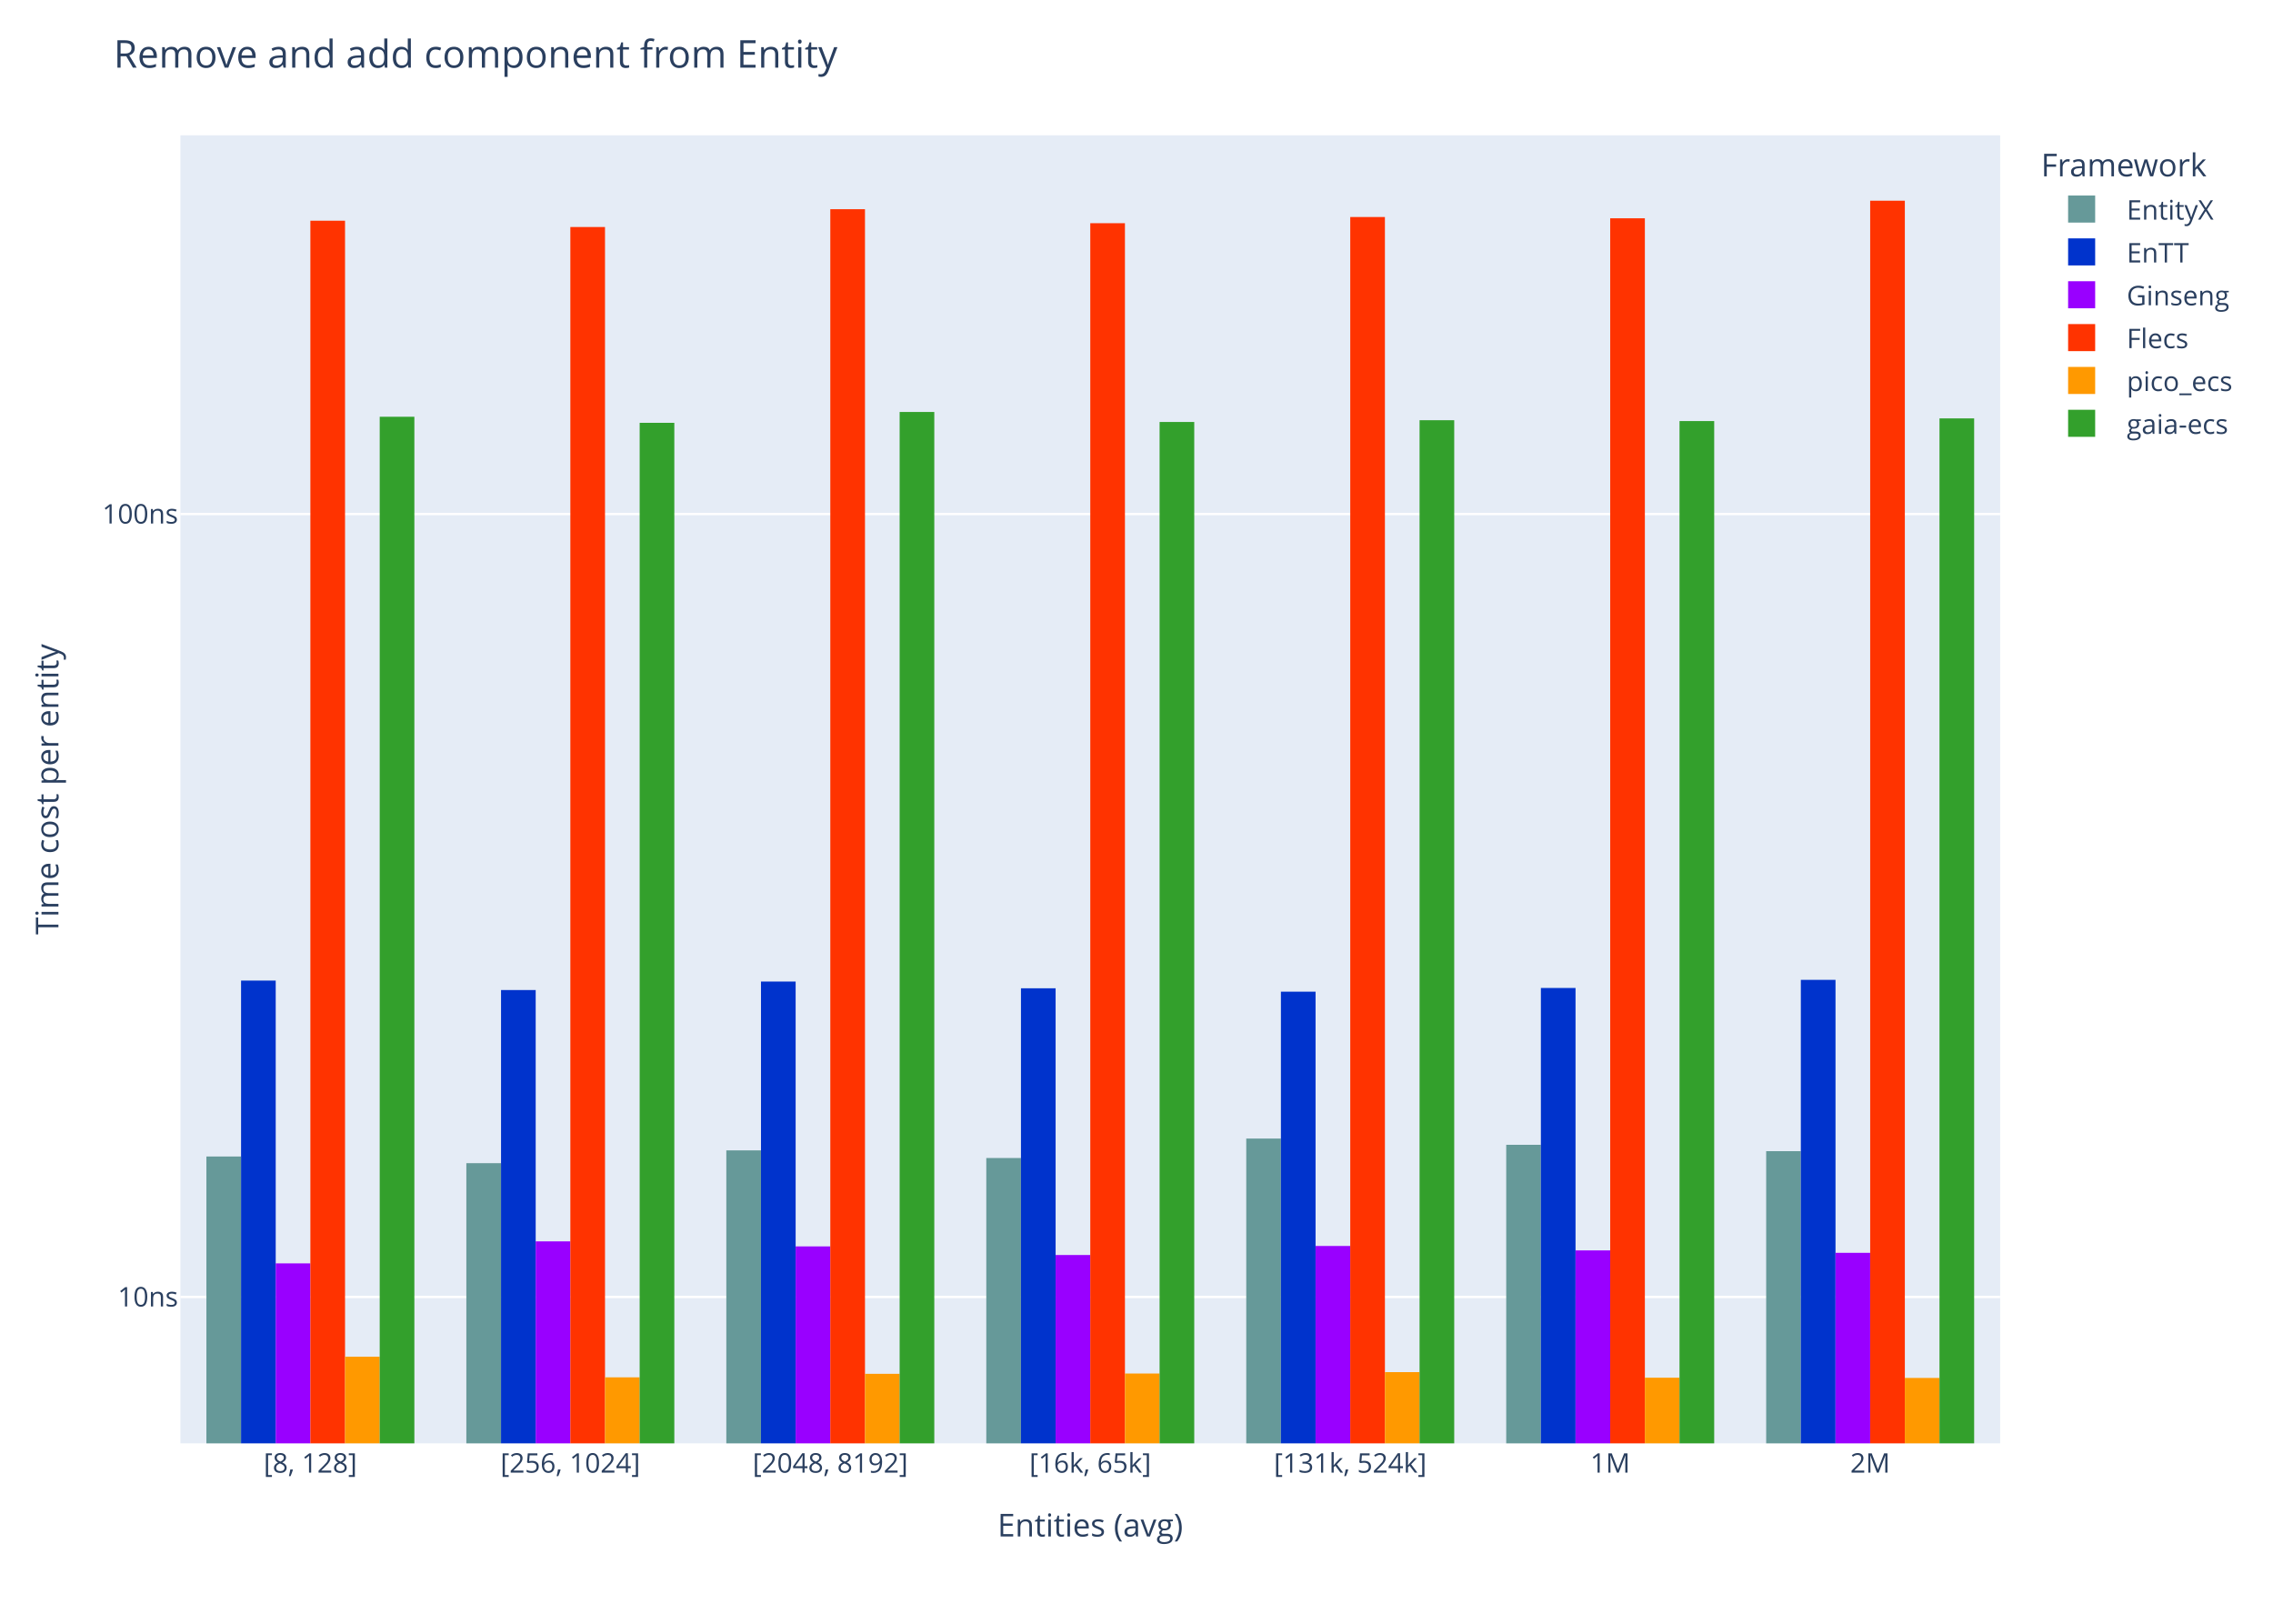
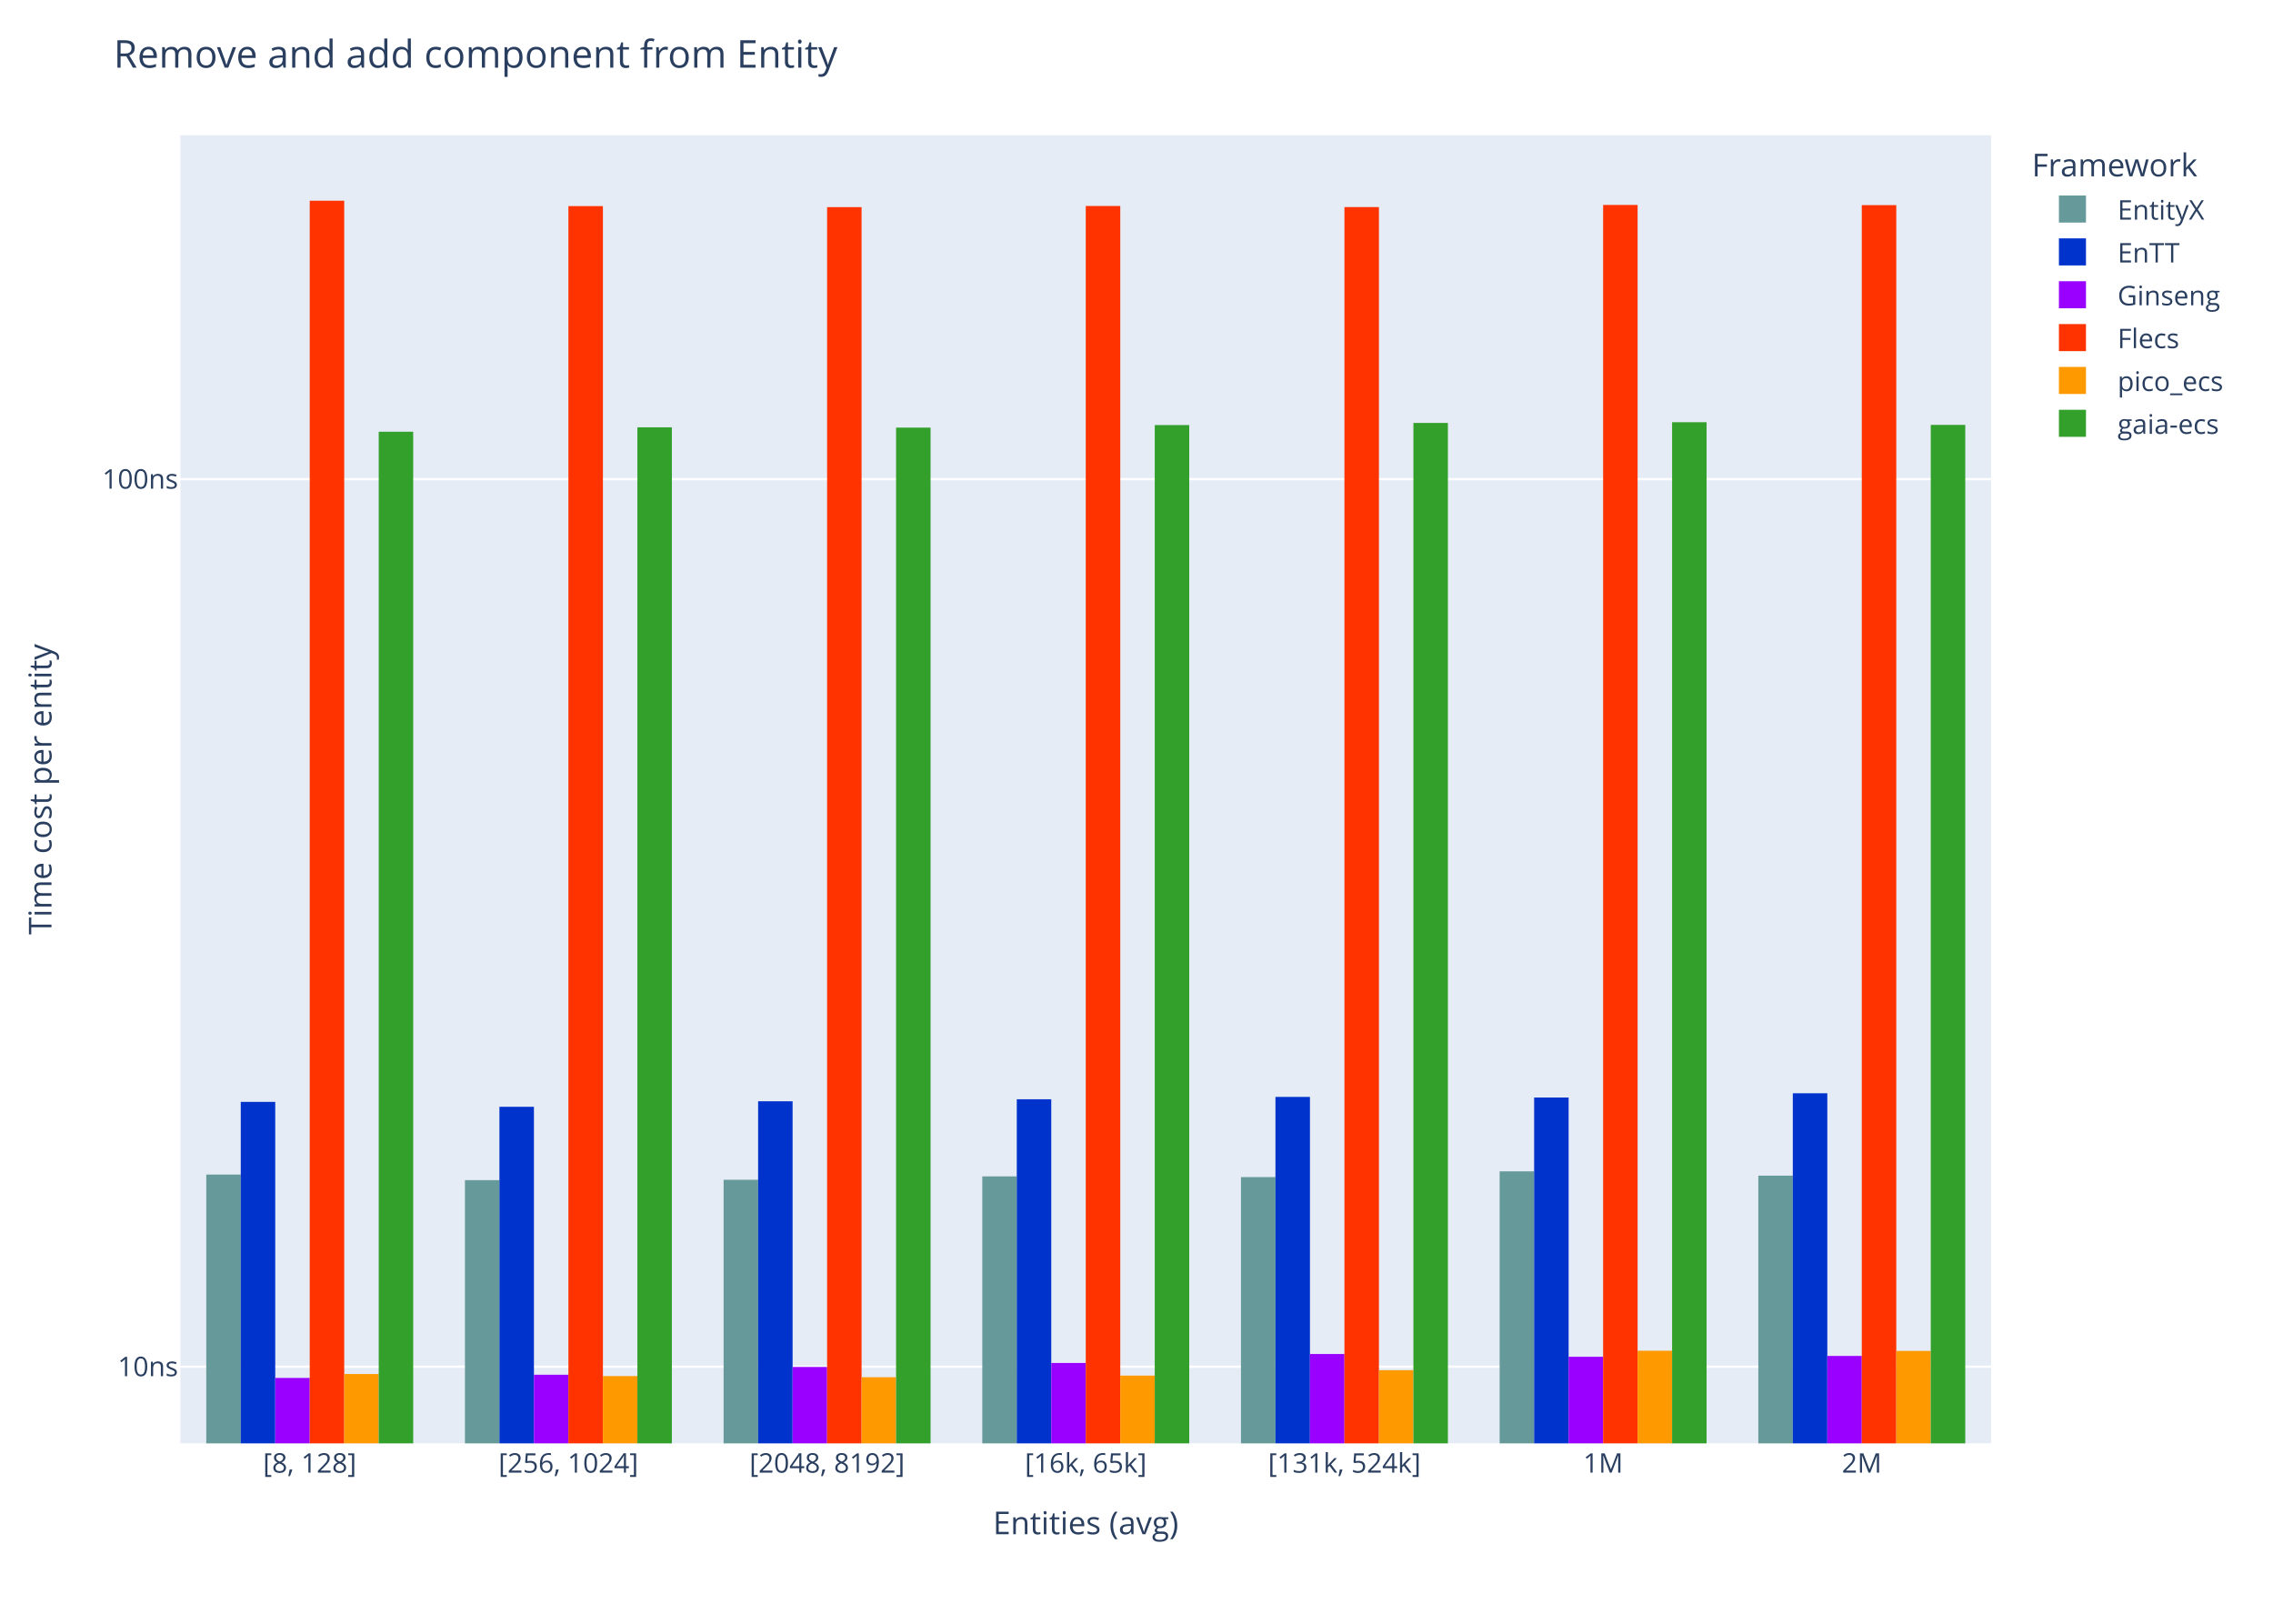
<svg xmlns="http://www.w3.org/2000/svg" class="main-svg" width="1008" height="720" style="" viewBox="0 0 1008 720">
  <rect x="0" y="0" width="1008" height="720" style="fill: rgb(255, 255, 255); fill-opacity: 1;" />
-   <defs id="defs-5ce769">
+   <defs id="defs-83a6cc">
    <g class="clips">
-       <clipPath id="clip5ce769xyplot" class="plotclip">
-         <rect width="807" height="580" />
+       <clipPath id="clip83a6ccxyplot" class="plotclip">
+         <rect width="803" height="580" />
      </clipPath>
-       <clipPath class="axesclip" id="clip5ce769x">
-         <rect x="80" y="0" width="807" height="720" />
+       <clipPath class="axesclip" id="clip83a6ccx">
+         <rect x="80" y="0" width="803" height="720" />
      </clipPath>
-       <clipPath class="axesclip" id="clip5ce769y">
+       <clipPath class="axesclip" id="clip83a6ccy">
        <rect x="0" y="60" width="1008" height="580" />
      </clipPath>
-       <clipPath class="axesclip" id="clip5ce769xy">
-         <rect x="80" y="60" width="807" height="580" />
+       <clipPath class="axesclip" id="clip83a6ccxy">
+         <rect x="80" y="60" width="803" height="580" />
      </clipPath>
    </g>
    <g class="gradients" />
    <g class="patterns" />
  </defs>
  <g class="bglayer">
-     <rect class="bg" x="80" y="60" width="807" height="580" style="fill: rgb(229, 236, 246); fill-opacity: 1; stroke-width: 0;" />
+     <rect class="bg" x="80" y="60" width="803" height="580" style="fill: rgb(229, 236, 246); fill-opacity: 1; stroke-width: 0;" />
  </g>
  <g class="layer-below">
    <g class="imagelayer" />
    <g class="shapelayer" />
  </g>
  <g class="cartesianlayer">
    <g class="subplot xy">
      <g class="layer-subplot">
        <g class="shapelayer" />
        <g class="imagelayer" />
      </g>
      <g class="minor-gridlayer">
        <g class="x" />
        <g class="y" />
      </g>
      <g class="gridlayer">
        <g class="x" />
        <g class="y">
-           <path class="ygrid crisp" transform="translate(0,575.11)" d="M80,0h807" style="stroke: rgb(255, 255, 255); stroke-opacity: 1; stroke-width: 1px;" />
-           <path class="ygrid crisp" transform="translate(0,227.94)" d="M80,0h807" style="stroke: rgb(255, 255, 255); stroke-opacity: 1; stroke-width: 1px;" />
+           <path class="ygrid crisp" transform="translate(0,606.02)" d="M80,0h803" style="stroke: rgb(255, 255, 255); stroke-opacity: 1; stroke-width: 1px;" />
+           <path class="ygrid crisp" transform="translate(0,212.47)" d="M80,0h803" style="stroke: rgb(255, 255, 255); stroke-opacity: 1; stroke-width: 1px;" />
        </g>
      </g>
      <g class="zerolinelayer" />
      <g class="layer-between">
        <g class="shapelayer" />
        <g class="imagelayer" />
      </g>
      <path class="xlines-below" />
      <path class="ylines-below" />
      <g class="overlines-below" />
      <g class="xaxislayer-below" />
      <g class="yaxislayer-below" />
      <g class="overaxes-below" />
      <g class="overplot">
-         <g class="xy" transform="translate(80,60)" clip-path="url(#clip5ce769xyplot)">
+         <g class="xy" transform="translate(80,60)" clip-path="url(#clip83a6ccxyplot)">
          <g class="barlayer mlayer">
            <g class="trace bars" style="opacity: 1;">
              <g class="points">
                <g class="point">
-                   <path d="M11.53,6090V452.83H26.9V6090Z" style="vector-effect: none; opacity: 1; stroke-width: 0px; fill: rgb(102, 153, 153); fill-opacity: 1;" />
-                 </g>
-                 <g class="point">
-                   <path d="M126.81,6090V455.77H142.19V6090Z" style="vector-effect: none; opacity: 1; stroke-width: 0px; fill: rgb(102, 153, 153); fill-opacity: 1;" />
-                 </g>
-                 <g class="point">
-                   <path d="M242.1,6090V450.09H257.47V6090Z" style="vector-effect: none; opacity: 1; stroke-width: 0px; fill: rgb(102, 153, 153); fill-opacity: 1;" />
-                 </g>
-                 <g class="point">
-                   <path d="M357.39,6090V453.49H372.76V6090Z" style="vector-effect: none; opacity: 1; stroke-width: 0px; fill: rgb(102, 153, 153); fill-opacity: 1;" />
-                 </g>
-                 <g class="point">
-                   <path d="M472.67,6090V444.86H488.04V6090Z" style="vector-effect: none; opacity: 1; stroke-width: 0px; fill: rgb(102, 153, 153); fill-opacity: 1;" />
-                 </g>
-                 <g class="point">
-                   <path d="M587.96,6090V447.64H603.33V6090Z" style="vector-effect: none; opacity: 1; stroke-width: 0px; fill: rgb(102, 153, 153); fill-opacity: 1;" />
-                 </g>
-                 <g class="point">
-                   <path d="M703.24,6090V450.46H718.61V6090Z" style="vector-effect: none; opacity: 1; stroke-width: 0px; fill: rgb(102, 153, 153); fill-opacity: 1;" />
-                 </g>
-               </g>
-             </g>
-             <g class="trace bars" style="opacity: 1;">
-               <g class="points">
-                 <g class="point">
-                   <path d="M26.9,6090V374.81H42.27V6090Z" style="vector-effect: none; opacity: 1; stroke-width: 0px; fill: rgb(0, 51, 204); fill-opacity: 1;" />
-                 </g>
-                 <g class="point">
-                   <path d="M142.19,6090V379.01H157.56V6090Z" style="vector-effect: none; opacity: 1; stroke-width: 0px; fill: rgb(0, 51, 204); fill-opacity: 1;" />
-                 </g>
-                 <g class="point">
-                   <path d="M257.47,6090V375.23H272.84V6090Z" style="vector-effect: none; opacity: 1; stroke-width: 0px; fill: rgb(0, 51, 204); fill-opacity: 1;" />
-                 </g>
-                 <g class="point">
-                   <path d="M372.76,6090V378.23H388.13V6090Z" style="vector-effect: none; opacity: 1; stroke-width: 0px; fill: rgb(0, 51, 204); fill-opacity: 1;" />
-                 </g>
-                 <g class="point">
-                   <path d="M488.04,6090V379.74H503.41V6090Z" style="vector-effect: none; opacity: 1; stroke-width: 0px; fill: rgb(0, 51, 204); fill-opacity: 1;" />
-                 </g>
-                 <g class="point">
-                   <path d="M603.33,6090V378.1H618.7V6090Z" style="vector-effect: none; opacity: 1; stroke-width: 0px; fill: rgb(0, 51, 204); fill-opacity: 1;" />
-                 </g>
-                 <g class="point">
-                   <path d="M718.61,6090V374.49H733.99V6090Z" style="vector-effect: none; opacity: 1; stroke-width: 0px; fill: rgb(0, 51, 204); fill-opacity: 1;" />
-                 </g>
-               </g>
-             </g>
-             <g class="trace bars" style="opacity: 1;">
-               <g class="points">
-                 <g class="point">
-                   <path d="M42.27,6090V500.21H57.64V6090Z" style="vector-effect: none; opacity: 1; stroke-width: 0px; fill: rgb(153, 0, 255); fill-opacity: 1;" />
-                 </g>
-                 <g class="point">
-                   <path d="M157.56,6090V490.46H172.93V6090Z" style="vector-effect: none; opacity: 1; stroke-width: 0px; fill: rgb(153, 0, 255); fill-opacity: 1;" />
-                 </g>
-                 <g class="point">
-                   <path d="M272.84,6090V492.67H288.21V6090Z" style="vector-effect: none; opacity: 1; stroke-width: 0px; fill: rgb(153, 0, 255); fill-opacity: 1;" />
-                 </g>
-                 <g class="point">
-                   <path d="M388.13,6090V496.5H403.5V6090Z" style="vector-effect: none; opacity: 1; stroke-width: 0px; fill: rgb(153, 0, 255); fill-opacity: 1;" />
-                 </g>
-                 <g class="point">
-                   <path d="M503.41,6090V492.49H518.79V6090Z" style="vector-effect: none; opacity: 1; stroke-width: 0px; fill: rgb(153, 0, 255); fill-opacity: 1;" />
-                 </g>
-                 <g class="point">
-                   <path d="M618.7,6090V494.46H634.07V6090Z" style="vector-effect: none; opacity: 1; stroke-width: 0px; fill: rgb(153, 0, 255); fill-opacity: 1;" />
-                 </g>
-                 <g class="point">
-                   <path d="M733.99,6090V495.52H749.36V6090Z" style="vector-effect: none; opacity: 1; stroke-width: 0px; fill: rgb(153, 0, 255); fill-opacity: 1;" />
-                 </g>
-               </g>
-             </g>
-             <g class="trace bars" style="opacity: 1;">
-               <g class="points">
-                 <g class="point">
-                   <path d="M57.64,6090V37.88H73.01V6090Z" style="vector-effect: none; opacity: 1; stroke-width: 0px; fill: rgb(255, 51, 0); fill-opacity: 1;" />
-                 </g>
-                 <g class="point">
-                   <path d="M172.93,6090V40.66H188.3V6090Z" style="vector-effect: none; opacity: 1; stroke-width: 0px; fill: rgb(255, 51, 0); fill-opacity: 1;" />
-                 </g>
-                 <g class="point">
-                   <path d="M288.21,6090V32.76H303.59V6090Z" style="vector-effect: none; opacity: 1; stroke-width: 0px; fill: rgb(255, 51, 0); fill-opacity: 1;" />
-                 </g>
-                 <g class="point">
-                   <path d="M403.5,6090V38.96H418.87V6090Z" style="vector-effect: none; opacity: 1; stroke-width: 0px; fill: rgb(255, 51, 0); fill-opacity: 1;" />
-                 </g>
-                 <g class="point">
-                   <path d="M518.79,6090V36.24H534.16V6090Z" style="vector-effect: none; opacity: 1; stroke-width: 0px; fill: rgb(255, 51, 0); fill-opacity: 1;" />
-                 </g>
-                 <g class="point">
-                   <path d="M634.07,6090V36.8H649.44V6090Z" style="vector-effect: none; opacity: 1; stroke-width: 0px; fill: rgb(255, 51, 0); fill-opacity: 1;" />
-                 </g>
-                 <g class="point">
-                   <path d="M749.36,6090V29H764.73V6090Z" style="vector-effect: none; opacity: 1; stroke-width: 0px; fill: rgb(255, 51, 0); fill-opacity: 1;" />
-                 </g>
-               </g>
-             </g>
-             <g class="trace bars" style="opacity: 1;">
-               <g class="points">
-                 <g class="point">
-                   <path d="M73.01,6090V541.61H88.39V6090Z" style="vector-effect: none; opacity: 1; stroke-width: 0px; fill: rgb(255, 153, 0); fill-opacity: 1;" />
-                 </g>
-                 <g class="point">
-                   <path d="M188.3,6090V550.73H203.67V6090Z" style="vector-effect: none; opacity: 1; stroke-width: 0px; fill: rgb(255, 153, 0); fill-opacity: 1;" />
-                 </g>
-                 <g class="point">
-                   <path d="M303.59,6090V549.17H318.96V6090Z" style="vector-effect: none; opacity: 1; stroke-width: 0px; fill: rgb(255, 153, 0); fill-opacity: 1;" />
-                 </g>
-                 <g class="point">
-                   <path d="M418.87,6090V549.04H434.24V6090Z" style="vector-effect: none; opacity: 1; stroke-width: 0px; fill: rgb(255, 153, 0); fill-opacity: 1;" />
-                 </g>
-                 <g class="point">
-                   <path d="M534.16,6090V548.42H549.53V6090Z" style="vector-effect: none; opacity: 1; stroke-width: 0px; fill: rgb(255, 153, 0); fill-opacity: 1;" />
-                 </g>
-                 <g class="point">
-                   <path d="M649.44,6090V550.89H664.81V6090Z" style="vector-effect: none; opacity: 1; stroke-width: 0px; fill: rgb(255, 153, 0); fill-opacity: 1;" />
-                 </g>
-                 <g class="point">
-                   <path d="M764.73,6090V551H780.1V6090Z" style="vector-effect: none; opacity: 1; stroke-width: 0px; fill: rgb(255, 153, 0); fill-opacity: 1;" />
-                 </g>
-               </g>
-             </g>
-             <g class="trace bars" style="opacity: 1;">
-               <g class="points">
-                 <g class="point">
-                   <path d="M88.39,6090V124.81H103.76V6090Z" style="vector-effect: none; opacity: 1; stroke-width: 0px; fill: rgb(51, 160, 44); fill-opacity: 1;" />
-                 </g>
-                 <g class="point">
-                   <path d="M203.67,6090V127.5H219.04V6090Z" style="vector-effect: none; opacity: 1; stroke-width: 0px; fill: rgb(51, 160, 44); fill-opacity: 1;" />
-                 </g>
-                 <g class="point">
-                   <path d="M318.96,6090V122.67H334.33V6090Z" style="vector-effect: none; opacity: 1; stroke-width: 0px; fill: rgb(51, 160, 44); fill-opacity: 1;" />
-                 </g>
-                 <g class="point">
-                   <path d="M434.24,6090V127.11H449.61V6090Z" style="vector-effect: none; opacity: 1; stroke-width: 0px; fill: rgb(51, 160, 44); fill-opacity: 1;" />
-                 </g>
-                 <g class="point">
-                   <path d="M549.53,6090V126.32H564.9V6090Z" style="vector-effect: none; opacity: 1; stroke-width: 0px; fill: rgb(51, 160, 44); fill-opacity: 1;" />
-                 </g>
-                 <g class="point">
-                   <path d="M664.81,6090V126.71H680.19V6090Z" style="vector-effect: none; opacity: 1; stroke-width: 0px; fill: rgb(51, 160, 44); fill-opacity: 1;" />
-                 </g>
-                 <g class="point">
-                   <path d="M780.1,6090V125.52H795.47V6090Z" style="vector-effect: none; opacity: 1; stroke-width: 0px; fill: rgb(51, 160, 44); fill-opacity: 1;" />
+                   <path d="M11.47,6090V460.82H26.77V6090Z" style="vector-effect: none; opacity: 1; stroke-width: 0px; fill: rgb(102, 153, 153); fill-opacity: 1;" />
+                 </g>
+                 <g class="point">
+                   <path d="M126.19,6090V463.29H141.48V6090Z" style="vector-effect: none; opacity: 1; stroke-width: 0px; fill: rgb(102, 153, 153); fill-opacity: 1;" />
+                 </g>
+                 <g class="point">
+                   <path d="M240.9,6090V463.14H256.2V6090Z" style="vector-effect: none; opacity: 1; stroke-width: 0px; fill: rgb(102, 153, 153); fill-opacity: 1;" />
+                 </g>
+                 <g class="point">
+                   <path d="M355.61,6090V461.63H370.91V6090Z" style="vector-effect: none; opacity: 1; stroke-width: 0px; fill: rgb(102, 153, 153); fill-opacity: 1;" />
+                 </g>
+                 <g class="point">
+                   <path d="M470.33,6090V461.96H485.62V6090Z" style="vector-effect: none; opacity: 1; stroke-width: 0px; fill: rgb(102, 153, 153); fill-opacity: 1;" />
+                 </g>
+                 <g class="point">
+                   <path d="M585.04,6090V459.4H600.34V6090Z" style="vector-effect: none; opacity: 1; stroke-width: 0px; fill: rgb(102, 153, 153); fill-opacity: 1;" />
+                 </g>
+                 <g class="point">
+                   <path d="M699.76,6090V461.31H715.05V6090Z" style="vector-effect: none; opacity: 1; stroke-width: 0px; fill: rgb(102, 153, 153); fill-opacity: 1;" />
+                 </g>
+               </g>
+             </g>
+             <g class="trace bars" style="opacity: 1;">
+               <g class="points">
+                 <g class="point">
+                   <path d="M26.77,6090V428.59H42.06V6090Z" style="vector-effect: none; opacity: 1; stroke-width: 0px; fill: rgb(0, 51, 204); fill-opacity: 1;" />
+                 </g>
+                 <g class="point">
+                   <path d="M141.48,6090V430.78H156.78V6090Z" style="vector-effect: none; opacity: 1; stroke-width: 0px; fill: rgb(0, 51, 204); fill-opacity: 1;" />
+                 </g>
+                 <g class="point">
+                   <path d="M256.2,6090V428.32H271.49V6090Z" style="vector-effect: none; opacity: 1; stroke-width: 0px; fill: rgb(0, 51, 204); fill-opacity: 1;" />
+                 </g>
+                 <g class="point">
+                   <path d="M370.91,6090V427.45H386.2V6090Z" style="vector-effect: none; opacity: 1; stroke-width: 0px; fill: rgb(0, 51, 204); fill-opacity: 1;" />
+                 </g>
+                 <g class="point">
+                   <path d="M485.62,6090V426.4H500.92V6090Z" style="vector-effect: none; opacity: 1; stroke-width: 0px; fill: rgb(0, 51, 204); fill-opacity: 1;" />
+                 </g>
+                 <g class="point">
+                   <path d="M600.34,6090V426.65H615.63V6090Z" style="vector-effect: none; opacity: 1; stroke-width: 0px; fill: rgb(0, 51, 204); fill-opacity: 1;" />
+                 </g>
+                 <g class="point">
+                   <path d="M715.05,6090V424.79H730.35V6090Z" style="vector-effect: none; opacity: 1; stroke-width: 0px; fill: rgb(0, 51, 204); fill-opacity: 1;" />
+                 </g>
+               </g>
+             </g>
+             <g class="trace bars" style="opacity: 1;">
+               <g class="points">
+                 <g class="point">
+                   <path d="M42.06,6090V551H57.36V6090Z" style="vector-effect: none; opacity: 1; stroke-width: 0px; fill: rgb(153, 0, 255); fill-opacity: 1;" />
+                 </g>
+                 <g class="point">
+                   <path d="M156.78,6090V549.58H172.07V6090Z" style="vector-effect: none; opacity: 1; stroke-width: 0px; fill: rgb(153, 0, 255); fill-opacity: 1;" />
+                 </g>
+                 <g class="point">
+                   <path d="M271.49,6090V546.15H286.79V6090Z" style="vector-effect: none; opacity: 1; stroke-width: 0px; fill: rgb(153, 0, 255); fill-opacity: 1;" />
+                 </g>
+                 <g class="point">
+                   <path d="M386.2,6090V544.38H401.5V6090Z" style="vector-effect: none; opacity: 1; stroke-width: 0px; fill: rgb(153, 0, 255); fill-opacity: 1;" />
+                 </g>
+                 <g class="point">
+                   <path d="M500.92,6090V540.38H516.21V6090Z" style="vector-effect: none; opacity: 1; stroke-width: 0px; fill: rgb(153, 0, 255); fill-opacity: 1;" />
+                 </g>
+                 <g class="point">
+                   <path d="M615.63,6090V541.64H630.93V6090Z" style="vector-effect: none; opacity: 1; stroke-width: 0px; fill: rgb(153, 0, 255); fill-opacity: 1;" />
+                 </g>
+                 <g class="point">
+                   <path d="M730.35,6090V541.25H745.64V6090Z" style="vector-effect: none; opacity: 1; stroke-width: 0px; fill: rgb(153, 0, 255); fill-opacity: 1;" />
+                 </g>
+               </g>
+             </g>
+             <g class="trace bars" style="opacity: 1;">
+               <g class="points">
+                 <g class="point">
+                   <path d="M57.36,6090V29H72.65V6090Z" style="vector-effect: none; opacity: 1; stroke-width: 0px; fill: rgb(255, 51, 0); fill-opacity: 1;" />
+                 </g>
+                 <g class="point">
+                   <path d="M172.07,6090V31.38H187.37V6090Z" style="vector-effect: none; opacity: 1; stroke-width: 0px; fill: rgb(255, 51, 0); fill-opacity: 1;" />
+                 </g>
+                 <g class="point">
+                   <path d="M286.79,6090V31.85H302.08V6090Z" style="vector-effect: none; opacity: 1; stroke-width: 0px; fill: rgb(255, 51, 0); fill-opacity: 1;" />
+                 </g>
+                 <g class="point">
+                   <path d="M401.5,6090V31.33H416.8V6090Z" style="vector-effect: none; opacity: 1; stroke-width: 0px; fill: rgb(255, 51, 0); fill-opacity: 1;" />
+                 </g>
+                 <g class="point">
+                   <path d="M516.21,6090V31.83H531.51V6090Z" style="vector-effect: none; opacity: 1; stroke-width: 0px; fill: rgb(255, 51, 0); fill-opacity: 1;" />
+                 </g>
+                 <g class="point">
+                   <path d="M630.93,6090V30.89H646.22V6090Z" style="vector-effect: none; opacity: 1; stroke-width: 0px; fill: rgb(255, 51, 0); fill-opacity: 1;" />
+                 </g>
+                 <g class="point">
+                   <path d="M745.64,6090V30.96H760.94V6090Z" style="vector-effect: none; opacity: 1; stroke-width: 0px; fill: rgb(255, 51, 0); fill-opacity: 1;" />
+                 </g>
+               </g>
+             </g>
+             <g class="trace bars" style="opacity: 1;">
+               <g class="points">
+                 <g class="point">
+                   <path d="M72.65,6090V549.27H87.95V6090Z" style="vector-effect: none; opacity: 1; stroke-width: 0px; fill: rgb(255, 153, 0); fill-opacity: 1;" />
+                 </g>
+                 <g class="point">
+                   <path d="M187.37,6090V550.17H202.66V6090Z" style="vector-effect: none; opacity: 1; stroke-width: 0px; fill: rgb(255, 153, 0); fill-opacity: 1;" />
+                 </g>
+                 <g class="point">
+                   <path d="M302.08,6090V550.69H317.38V6090Z" style="vector-effect: none; opacity: 1; stroke-width: 0px; fill: rgb(255, 153, 0); fill-opacity: 1;" />
+                 </g>
+                 <g class="point">
+                   <path d="M416.8,6090V549.96H432.09V6090Z" style="vector-effect: none; opacity: 1; stroke-width: 0px; fill: rgb(255, 153, 0); fill-opacity: 1;" />
+                 </g>
+                 <g class="point">
+                   <path d="M531.51,6090V547.58H546.8V6090Z" style="vector-effect: none; opacity: 1; stroke-width: 0px; fill: rgb(255, 153, 0); fill-opacity: 1;" />
+                 </g>
+                 <g class="point">
+                   <path d="M646.22,6090V538.95H661.52V6090Z" style="vector-effect: none; opacity: 1; stroke-width: 0px; fill: rgb(255, 153, 0); fill-opacity: 1;" />
+                 </g>
+                 <g class="point">
+                   <path d="M760.94,6090V539.02H776.23V6090Z" style="vector-effect: none; opacity: 1; stroke-width: 0px; fill: rgb(255, 153, 0); fill-opacity: 1;" />
+                 </g>
+               </g>
+             </g>
+             <g class="trace bars" style="opacity: 1;">
+               <g class="points">
+                 <g class="point">
+                   <path d="M87.95,6090V131.45H103.24V6090Z" style="vector-effect: none; opacity: 1; stroke-width: 0px; fill: rgb(51, 160, 44); fill-opacity: 1;" />
+                 </g>
+                 <g class="point">
+                   <path d="M202.66,6090V129.47H217.96V6090Z" style="vector-effect: none; opacity: 1; stroke-width: 0px; fill: rgb(51, 160, 44); fill-opacity: 1;" />
+                 </g>
+                 <g class="point">
+                   <path d="M317.38,6090V129.62H332.67V6090Z" style="vector-effect: none; opacity: 1; stroke-width: 0px; fill: rgb(51, 160, 44); fill-opacity: 1;" />
+                 </g>
+                 <g class="point">
+                   <path d="M432.09,6090V128.49H447.39V6090Z" style="vector-effect: none; opacity: 1; stroke-width: 0px; fill: rgb(51, 160, 44); fill-opacity: 1;" />
+                 </g>
+                 <g class="point">
+                   <path d="M546.8,6090V127.55H562.1V6090Z" style="vector-effect: none; opacity: 1; stroke-width: 0px; fill: rgb(51, 160, 44); fill-opacity: 1;" />
+                 </g>
+                 <g class="point">
+                   <path d="M661.52,6090V127.23H676.81V6090Z" style="vector-effect: none; opacity: 1; stroke-width: 0px; fill: rgb(51, 160, 44); fill-opacity: 1;" />
+                 </g>
+                 <g class="point">
+                   <path d="M776.23,6090V128.41H791.53V6090Z" style="vector-effect: none; opacity: 1; stroke-width: 0px; fill: rgb(51, 160, 44); fill-opacity: 1;" />
                </g>
              </g>
            </g>
          </g>
        </g>
      </g>
      <path class="xlines-above crisp" d="M0,0" style="fill: none;" />
      <path class="ylines-above crisp" d="M0,0" style="fill: none;" />
      <g class="overlines-above" />
      <g class="xaxislayer-above">
        <g class="xtick">
-           <text text-anchor="middle" x="0" y="653" transform="translate(137.64,0)" style="font-family: 'Open Sans', verdana, arial, sans-serif; font-size: 12px; fill: rgb(42, 63, 95); fill-opacity: 1; white-space: pre; opacity: 1;">[8, 128]</text>
-         </g>
-         <g class="xtick">
-           <text text-anchor="middle" x="0" y="653" transform="translate(252.93,0)" style="font-family: 'Open Sans', verdana, arial, sans-serif; font-size: 12px; fill: rgb(42, 63, 95); fill-opacity: 1; white-space: pre; opacity: 1;">[256, 1024]</text>
-         </g>
-         <g class="xtick">
-           <text text-anchor="middle" x="0" y="653" transform="translate(368.21,0)" style="font-family: 'Open Sans', verdana, arial, sans-serif; font-size: 12px; fill: rgb(42, 63, 95); fill-opacity: 1; white-space: pre; opacity: 1;">[2048, 8192]</text>
-         </g>
-         <g class="xtick">
-           <text text-anchor="middle" x="0" y="653" transform="translate(483.5,0)" style="font-family: 'Open Sans', verdana, arial, sans-serif; font-size: 12px; fill: rgb(42, 63, 95); fill-opacity: 1; white-space: pre; opacity: 1;">[16k, 65k]</text>
-         </g>
-         <g class="xtick">
-           <text text-anchor="middle" x="0" y="653" transform="translate(598.79,0)" style="font-family: 'Open Sans', verdana, arial, sans-serif; font-size: 12px; fill: rgb(42, 63, 95); fill-opacity: 1; white-space: pre; opacity: 1;">[131k, 524k]</text>
-         </g>
-         <g class="xtick">
-           <text text-anchor="middle" x="0" y="653" transform="translate(714.07,0)" style="font-family: 'Open Sans', verdana, arial, sans-serif; font-size: 12px; fill: rgb(42, 63, 95); fill-opacity: 1; white-space: pre; opacity: 1;">1M</text>
-         </g>
-         <g class="xtick">
-           <text text-anchor="middle" x="0" y="653" transform="translate(829.36,0)" style="font-family: 'Open Sans', verdana, arial, sans-serif; font-size: 12px; fill: rgb(42, 63, 95); fill-opacity: 1; white-space: pre; opacity: 1;">2M</text>
+           <text text-anchor="middle" x="0" y="653" transform="translate(137.36,0)" style="font-family: 'Open Sans', verdana, arial, sans-serif; font-size: 12px; fill: rgb(42, 63, 95); fill-opacity: 1; white-space: pre; opacity: 1;">[8, 128]</text>
+         </g>
+         <g class="xtick">
+           <text text-anchor="middle" x="0" y="653" transform="translate(252.07,0)" style="font-family: 'Open Sans', verdana, arial, sans-serif; font-size: 12px; fill: rgb(42, 63, 95); fill-opacity: 1; white-space: pre; opacity: 1;">[256, 1024]</text>
+         </g>
+         <g class="xtick">
+           <text text-anchor="middle" x="0" y="653" transform="translate(366.79,0)" style="font-family: 'Open Sans', verdana, arial, sans-serif; font-size: 12px; fill: rgb(42, 63, 95); fill-opacity: 1; white-space: pre; opacity: 1;">[2048, 8192]</text>
+         </g>
+         <g class="xtick">
+           <text text-anchor="middle" x="0" y="653" transform="translate(481.5,0)" style="font-family: 'Open Sans', verdana, arial, sans-serif; font-size: 12px; fill: rgb(42, 63, 95); fill-opacity: 1; white-space: pre; opacity: 1;">[16k, 65k]</text>
+         </g>
+         <g class="xtick">
+           <text text-anchor="middle" x="0" y="653" transform="translate(596.21,0)" style="font-family: 'Open Sans', verdana, arial, sans-serif; font-size: 12px; fill: rgb(42, 63, 95); fill-opacity: 1; white-space: pre; opacity: 1;">[131k, 524k]</text>
+         </g>
+         <g class="xtick">
+           <text text-anchor="middle" x="0" y="653" transform="translate(710.93,0)" style="font-family: 'Open Sans', verdana, arial, sans-serif; font-size: 12px; fill: rgb(42, 63, 95); fill-opacity: 1; white-space: pre; opacity: 1;">1M</text>
+         </g>
+         <g class="xtick">
+           <text text-anchor="middle" x="0" y="653" transform="translate(825.64,0)" style="font-family: 'Open Sans', verdana, arial, sans-serif; font-size: 12px; fill: rgb(42, 63, 95); fill-opacity: 1; white-space: pre; opacity: 1;">2M</text>
        </g>
      </g>
      <g class="yaxislayer-above">
        <g class="ytick">
-           <text text-anchor="end" x="79" y="4.2" transform="translate(0,575.11)" style="font-family: 'Open Sans', verdana, arial, sans-serif; font-size: 12px; fill: rgb(42, 63, 95); fill-opacity: 1; white-space: pre; opacity: 1;">10ns</text>
+           <text text-anchor="end" x="79" y="4.2" transform="translate(0,606.02)" style="font-family: 'Open Sans', verdana, arial, sans-serif; font-size: 12px; fill: rgb(42, 63, 95); fill-opacity: 1; white-space: pre; opacity: 1;">10ns</text>
        </g>
        <g class="ytick">
-           <text text-anchor="end" x="79" y="4.2" style="font-family: 'Open Sans', verdana, arial, sans-serif; font-size: 12px; fill: rgb(42, 63, 95); fill-opacity: 1; white-space: pre; opacity: 1;" transform="translate(0,227.94)">100ns</text>
+           <text text-anchor="end" x="79" y="4.2" style="font-family: 'Open Sans', verdana, arial, sans-serif; font-size: 12px; fill: rgb(42, 63, 95); fill-opacity: 1; white-space: pre; opacity: 1;" transform="translate(0,212.47)">100ns</text>
        </g>
      </g>
      <g class="overaxes-above" />
    </g>
  </g>
  <g class="polarlayer" />
  <g class="smithlayer" />
  <g class="ternarylayer" />
  <g class="geolayer" />
  <g class="funnelarealayer" />
  <g class="pielayer" />
  <g class="iciclelayer" />
  <g class="treemaplayer" />
  <g class="sunburstlayer" />
  <g class="glimages" />
-   <defs id="topdefs-5ce769">
+   <defs id="topdefs-83a6cc">
    <g class="clips" />
-     <clipPath id="legend5ce769">
-       <rect width="93" height="143" x="0" y="0" />
+     <clipPath id="legend83a6cc">
+       <rect width="97" height="143" x="0" y="0" />
    </clipPath>
  </defs>
  <g class="layer-above">
    <g class="imagelayer" />
    <g class="shapelayer" />
  </g>
  <g class="infolayer">
-     <g class="legend" pointer-events="all" transform="translate(903.14,60)">
-       <rect class="bg" shape-rendering="crispEdges" width="93" height="143" x="0" y="0" style="stroke: rgb(68, 68, 68); stroke-opacity: 1; fill: rgb(255, 255, 255); fill-opacity: 1; stroke-width: 0px;" />
-       <g class="scrollbox" transform="" clip-path="url(#legend5ce769)">
+     <g class="legend" pointer-events="all" transform="translate(899.06,60)">
+       <rect class="bg" shape-rendering="crispEdges" width="97" height="143" x="0" y="0" style="stroke: rgb(68, 68, 68); stroke-opacity: 1; fill: rgb(255, 255, 255); fill-opacity: 1; stroke-width: 0px;" />
+       <g class="scrollbox" transform="" clip-path="url(#legend83a6cc)">
        <text class="legendtitletext" text-anchor="start" x="2" y="18.2" style="font-family: 'Open Sans', verdana, arial, sans-serif; font-size: 14px; fill: rgb(42, 63, 95); fill-opacity: 1; white-space: pre;">Framework</text>
        <g class="groups" transform="">
          <g class="traces" transform="translate(0,32.7)" style="opacity: 1;">
            <text class="legendtext" text-anchor="start" x="40" y="4.68" style="font-family: 'Open Sans', verdana, arial, sans-serif; font-size: 12px; fill: rgb(42, 63, 95); fill-opacity: 1; white-space: pre;">EntityX</text>
            <g class="layers" style="opacity: 1;">
              <g class="legendfill" />
              <g class="legendlines" />
              <g class="legendsymbols">
                <g class="legendpoints">
                  <path class="legendundefined" d="M6,6H-6V-6H6Z" transform="translate(20,0)" style="stroke-width: 0px; fill: rgb(102, 153, 153); fill-opacity: 1;" />
                </g>
              </g>
            </g>
-             <rect class="legendtoggle" x="0" y="-9.5" width="87.188" height="19" style="fill: rgb(0, 0, 0); fill-opacity: 0;" />
+             <rect class="legendtoggle" x="0" y="-9.5" width="91.125" height="19" style="fill: rgb(0, 0, 0); fill-opacity: 0;" />
          </g>
        </g>
        <g class="groups" transform="">
          <g class="traces" transform="translate(0,51.7)" style="opacity: 1;">
            <text class="legendtext" text-anchor="start" x="40" y="4.68" style="font-family: 'Open Sans', verdana, arial, sans-serif; font-size: 12px; fill: rgb(42, 63, 95); fill-opacity: 1; white-space: pre;">EnTT</text>
            <g class="layers" style="opacity: 1;">
              <g class="legendfill" />
              <g class="legendlines" />
              <g class="legendsymbols">
                <g class="legendpoints">
                  <path class="legendundefined" d="M6,6H-6V-6H6Z" transform="translate(20,0)" style="stroke-width: 0px; fill: rgb(0, 51, 204); fill-opacity: 1;" />
                </g>
              </g>
            </g>
-             <rect class="legendtoggle" x="0" y="-9.5" width="87.188" height="19" style="fill: rgb(0, 0, 0); fill-opacity: 0;" />
+             <rect class="legendtoggle" x="0" y="-9.5" width="91.125" height="19" style="fill: rgb(0, 0, 0); fill-opacity: 0;" />
          </g>
        </g>
        <g class="groups" transform="">
          <g class="traces" transform="translate(0,70.7)" style="opacity: 1;">
            <text class="legendtext" text-anchor="start" x="40" y="4.68" style="font-family: 'Open Sans', verdana, arial, sans-serif; font-size: 12px; fill: rgb(42, 63, 95); fill-opacity: 1; white-space: pre;">Ginseng</text>
            <g class="layers" style="opacity: 1;">
              <g class="legendfill" />
              <g class="legendlines" />
              <g class="legendsymbols">
                <g class="legendpoints">
                  <path class="legendundefined" d="M6,6H-6V-6H6Z" transform="translate(20,0)" style="stroke-width: 0px; fill: rgb(153, 0, 255); fill-opacity: 1;" />
                </g>
              </g>
            </g>
-             <rect class="legendtoggle" x="0" y="-9.5" width="87.188" height="19" style="fill: rgb(0, 0, 0); fill-opacity: 0;" />
+             <rect class="legendtoggle" x="0" y="-9.5" width="91.125" height="19" style="fill: rgb(0, 0, 0); fill-opacity: 0;" />
          </g>
        </g>
        <g class="groups" transform="">
          <g class="traces" transform="translate(0,89.7)" style="opacity: 1;">
            <text class="legendtext" text-anchor="start" x="40" y="4.68" style="font-family: 'Open Sans', verdana, arial, sans-serif; font-size: 12px; fill: rgb(42, 63, 95); fill-opacity: 1; white-space: pre;">Flecs</text>
            <g class="layers" style="opacity: 1;">
              <g class="legendfill" />
              <g class="legendlines" />
              <g class="legendsymbols">
                <g class="legendpoints">
                  <path class="legendundefined" d="M6,6H-6V-6H6Z" transform="translate(20,0)" style="stroke-width: 0px; fill: rgb(255, 51, 0); fill-opacity: 1;" />
                </g>
              </g>
            </g>
-             <rect class="legendtoggle" x="0" y="-9.5" width="87.188" height="19" style="fill: rgb(0, 0, 0); fill-opacity: 0;" />
+             <rect class="legendtoggle" x="0" y="-9.5" width="91.125" height="19" style="fill: rgb(0, 0, 0); fill-opacity: 0;" />
          </g>
        </g>
        <g class="groups" transform="">
          <g class="traces" transform="translate(0,108.7)" style="opacity: 1;">
            <text class="legendtext" text-anchor="start" x="40" y="4.68" style="font-family: 'Open Sans', verdana, arial, sans-serif; font-size: 12px; fill: rgb(42, 63, 95); fill-opacity: 1; white-space: pre;">pico_ecs</text>
            <g class="layers" style="opacity: 1;">
              <g class="legendfill" />
              <g class="legendlines" />
              <g class="legendsymbols">
                <g class="legendpoints">
                  <path class="legendundefined" d="M6,6H-6V-6H6Z" transform="translate(20,0)" style="stroke-width: 0px; fill: rgb(255, 153, 0); fill-opacity: 1;" />
                </g>
              </g>
            </g>
-             <rect class="legendtoggle" x="0" y="-9.5" width="87.188" height="19" style="fill: rgb(0, 0, 0); fill-opacity: 0;" />
+             <rect class="legendtoggle" x="0" y="-9.5" width="91.125" height="19" style="fill: rgb(0, 0, 0); fill-opacity: 0;" />
          </g>
        </g>
        <g class="groups" transform="">
          <g class="traces" transform="translate(0,127.7)" style="opacity: 1;">
            <text class="legendtext" text-anchor="start" x="40" y="4.68" style="font-family: 'Open Sans', verdana, arial, sans-serif; font-size: 12px; fill: rgb(42, 63, 95); fill-opacity: 1; white-space: pre;">gaia-ecs</text>
            <g class="layers" style="opacity: 1;">
              <g class="legendfill" />
              <g class="legendlines" />
              <g class="legendsymbols">
                <g class="legendpoints">
                  <path class="legendundefined" d="M6,6H-6V-6H6Z" transform="translate(20,0)" style="stroke-width: 0px; fill: rgb(51, 160, 44); fill-opacity: 1;" />
                </g>
              </g>
            </g>
-             <rect class="legendtoggle" x="0" y="-9.5" width="87.188" height="19" style="fill: rgb(0, 0, 0); fill-opacity: 0;" />
+             <rect class="legendtoggle" x="0" y="-9.5" width="91.125" height="19" style="fill: rgb(0, 0, 0); fill-opacity: 0;" />
          </g>
        </g>
      </g>
      <rect class="scrollbar" rx="20" ry="3" width="0" height="0" x="0" y="0" style="fill: rgb(128, 139, 164); fill-opacity: 1;" />
    </g>
    <g class="g-gtitle">
      <text class="gtitle" x="50.4" y="30" text-anchor="start" dy="0em" style="opacity: 1; font-family: 'Open Sans', verdana, arial, sans-serif; font-size: 17px; fill: rgb(42, 63, 95); fill-opacity: 1; white-space: pre;">Remove and add component from Entity</text>
    </g>
    <g class="g-xtitle">
-       <text class="xtitle" x="483.5" y="681.3" text-anchor="middle" style="opacity: 1; font-family: 'Open Sans', verdana, arial, sans-serif; font-size: 14px; fill: rgb(42, 63, 95); fill-opacity: 1; white-space: pre;">Entities (avg)</text>
+       <text class="xtitle" x="481.5" y="680.3" text-anchor="middle" style="opacity: 1; font-family: 'Open Sans', verdana, arial, sans-serif; font-size: 14px; fill: rgb(42, 63, 95); fill-opacity: 1; white-space: pre;">Entities (avg)</text>
    </g>
    <g class="g-ytitle">
-       <text class="ytitle" transform="rotate(-90,25.9125,350)" x="25.913" y="350" text-anchor="middle" style="opacity: 1; font-family: 'Open Sans', verdana, arial, sans-serif; font-size: 14px; fill: rgb(42, 63, 95); fill-opacity: 1; white-space: pre;">Time cost per entity</text>
+       <text class="ytitle" transform="rotate(-90,22.83438,350)" x="22.834" y="350" text-anchor="middle" style="opacity: 1; font-family: 'Open Sans', verdana, arial, sans-serif; font-size: 14px; fill: rgb(42, 63, 95); fill-opacity: 1; white-space: pre;">Time cost per entity</text>
    </g>
  </g>
</svg>
